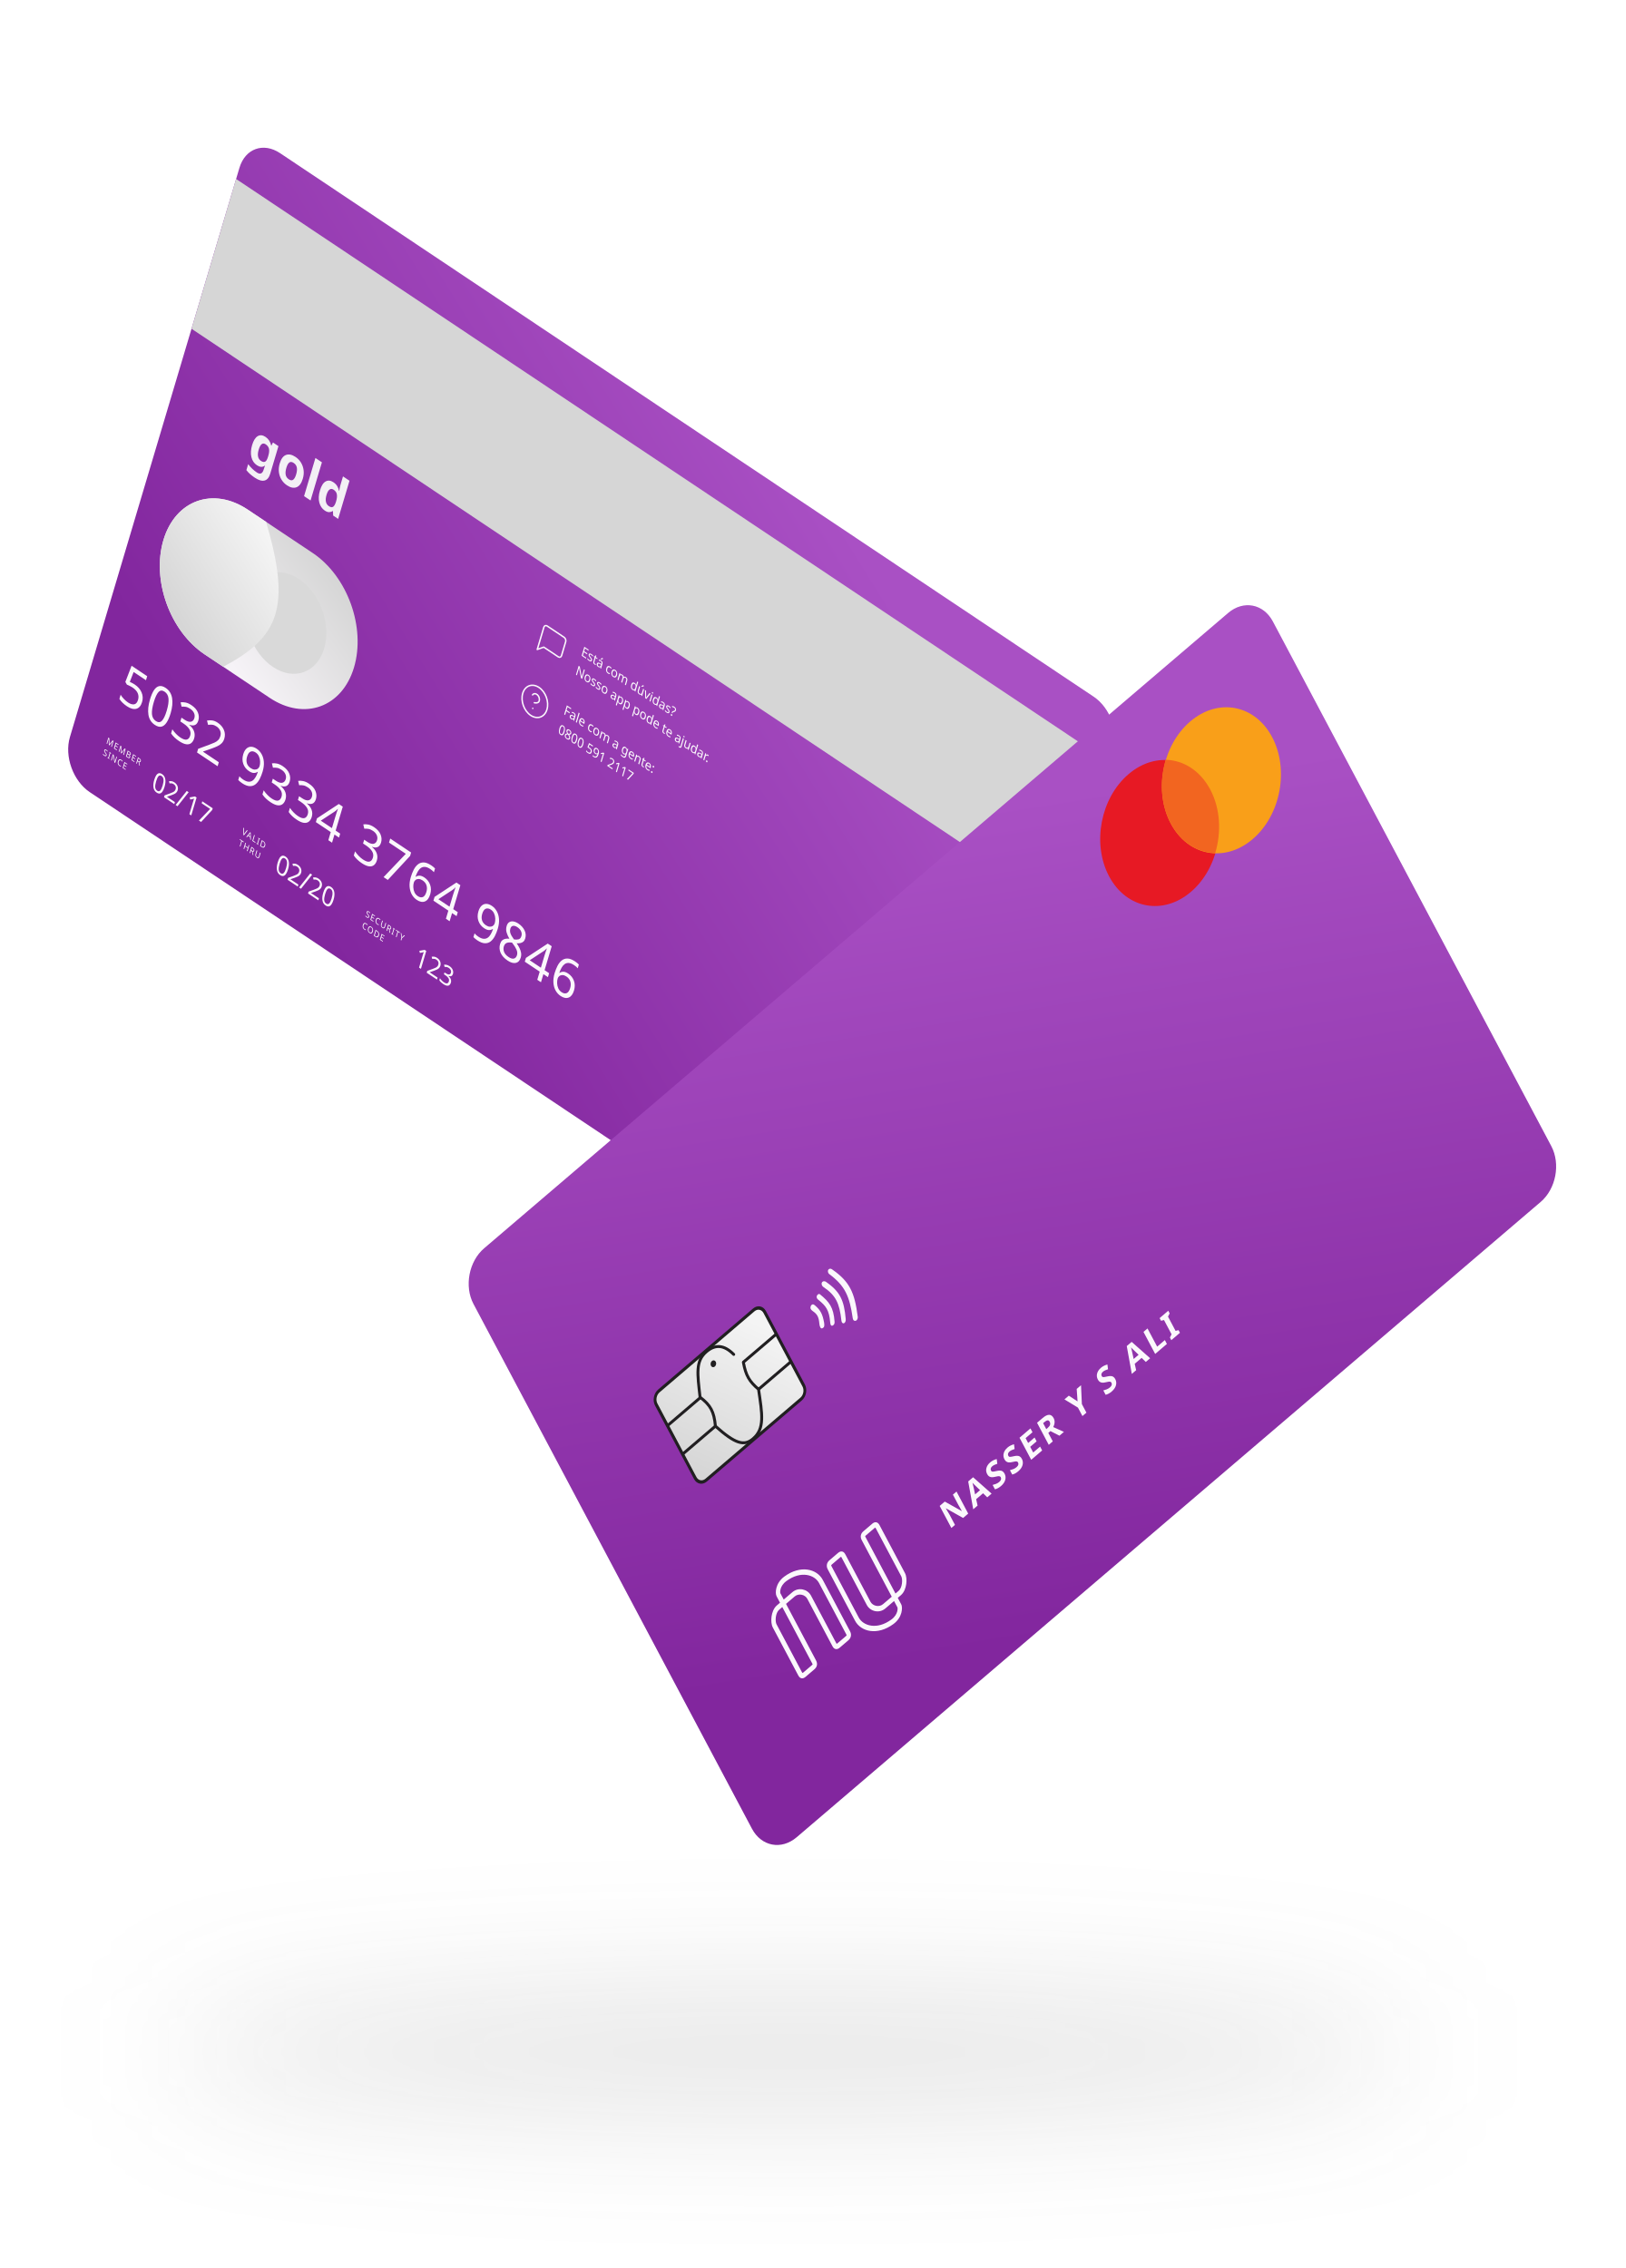
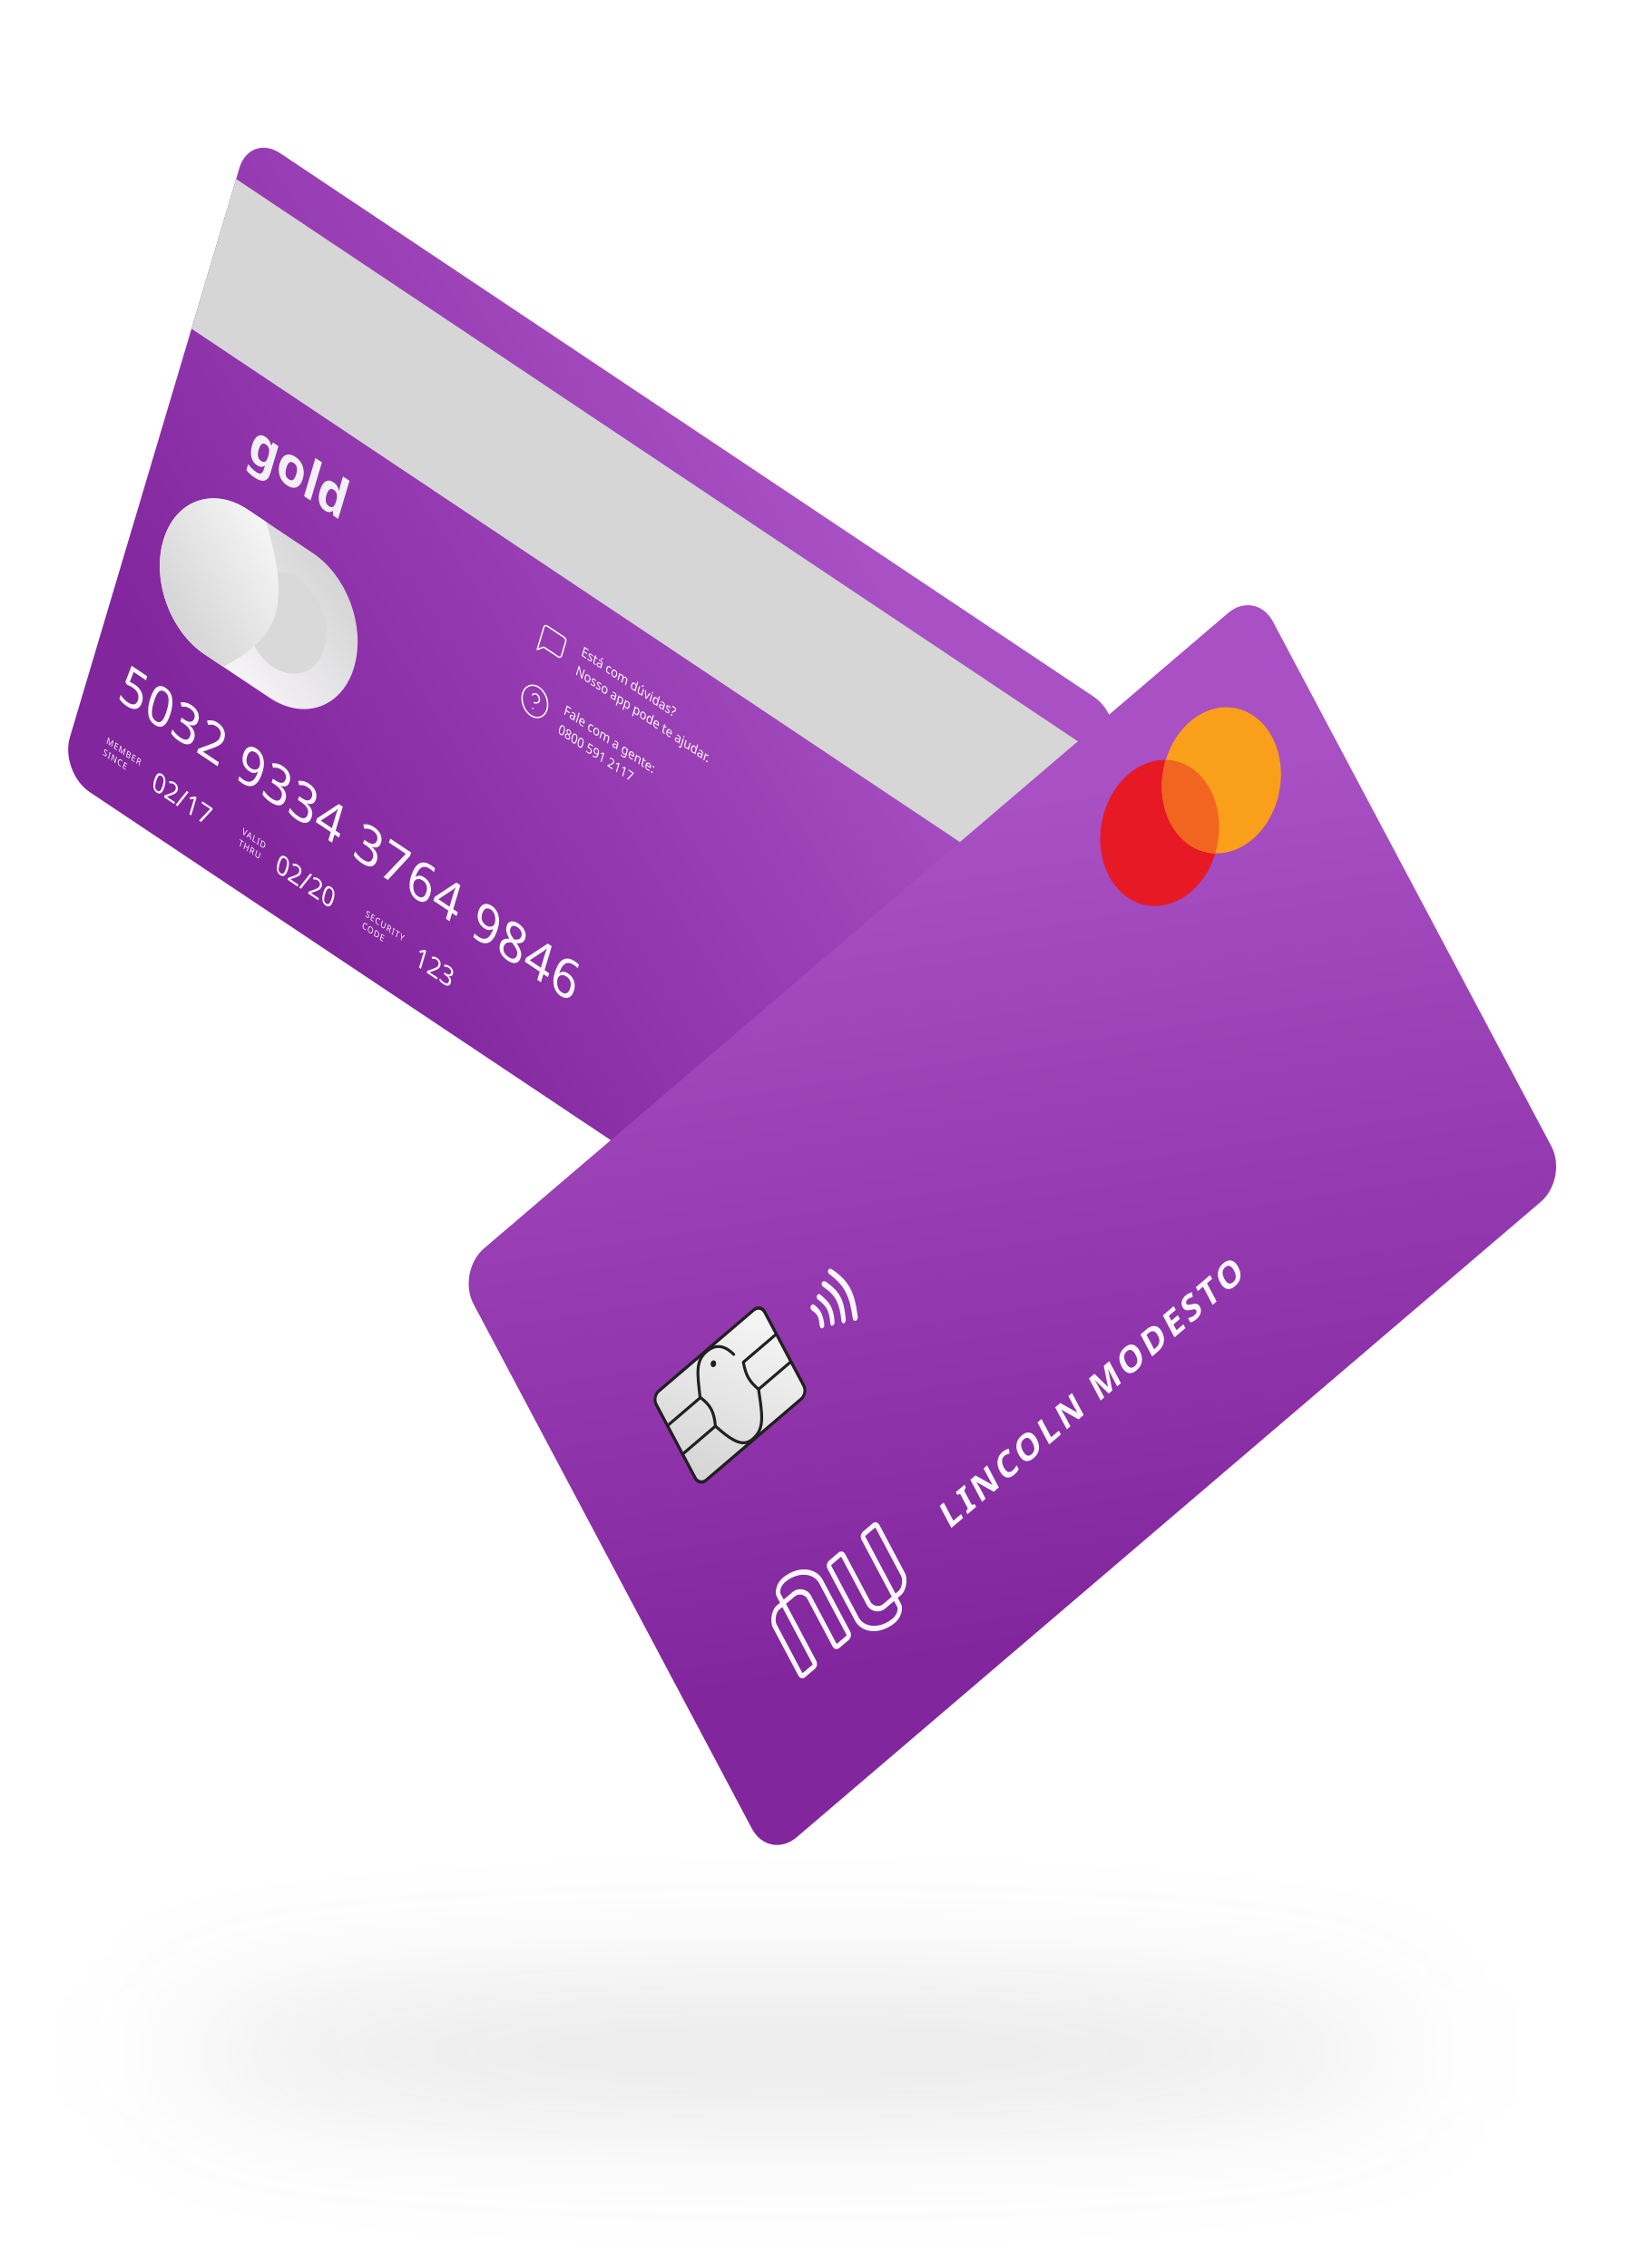
<svg xmlns="http://www.w3.org/2000/svg" viewBox="0 0 819 1143" fill="none">
  <g id="fignu3">
    <g id="fignu3-shadow" filter="url(#filter0_f)">
      <ellipse class="fignu3-shadow" cx="397.5" cy="1034" rx="317.5" ry="30" fill="#464646" fill-opacity="0.15" />
    </g>
    <g id="fignu3-card-verse" class="fignu3-card-verse">
      <rect id="Rectangle 1018" width="529.684" height="336.005" rx="18.341" transform="matrix(0.83147 0.55557 -0.285354 0.958422 125.88 67)" fill="url(#paint0_linear)" />
      <rect id="Rectangle 1019" width="529.684" height="78.751" transform="matrix(0.83147 0.55557 -0.285354 0.958422 118.972 90.2031)" fill="#D6D6D6" />
      <rect id="Rectangle 1020" width="115.502" height="76.126" rx="38.063" transform="matrix(0.83147 0.55557 -0.285354 0.958422 93.208 235.689)" fill="url(#paint1_linear)" />
      <text id="5032 9334 3764 9846" transform="matrix(0.83147 0.55557 -0.285354 0.958422 66.4117 325.69)" fill="#FBF8FC" xml:space="preserve" style="white-space: pre" font-family="Sora" font-size="26.411" letter-spacing="0.03em">
        <tspan x="0" y="27.48">5032 9334 3764 9846</tspan>
      </text>
      <text id="gold" transform="matrix(0.83147 0.55557 -0.285354 0.958422 131.843 204.18)" fill="#F3F0F5" xml:space="preserve" style="white-space: pre" font-family="Sora" font-size="26.411" font-weight="600" letter-spacing="0em">
        <tspan x="0" y="27.48">gold</tspan>
      </text>
      <text id="02/17" transform="matrix(0.83147 0.55557 -0.285354 0.958422 79.6802 384.294)" fill="#FBF8FC" xml:space="preserve" style="white-space: pre" font-family="Sora" font-size="13.205" letter-spacing="0em">
        <tspan x="0" y="13.49">02/17</tspan>
      </text>
      <text id="02/20" transform="matrix(0.83147 0.55557 -0.285354 0.958422 141.9 425.868)" fill="#FBF8FC" xml:space="preserve" style="white-space: pre" font-family="Sora" font-size="13.205" letter-spacing="0em">
        <tspan x="0" y="13.49">02/20</tspan>
      </text>
      <text id="123" transform="matrix(0.83147 0.55557 -0.285354 0.958422 212.049 472.74)" fill="#FBF8FC" xml:space="preserve" style="white-space: pre" font-family="Sora" font-size="13.205" letter-spacing="0em">
        <tspan x="0" y="13.49">123</tspan>
      </text>
      <g id="Group 346">
        <text id="cirrus." transform="matrix(0.83147 0.55557 -0.285354 0.958422 418.382 617.352)" fill="#FBF9FC" xml:space="preserve" style="white-space: pre" font-family="Sora" font-size="9.537" font-weight="600" letter-spacing="0em">
          <tspan x="0" y="9.743">cirrus.</tspan>
        </text>
        <circle id="Ellipse 7" r="22.743" transform="matrix(0.83147 0.55557 -0.285354 0.958422 426.301 595.667)" fill="#0167B2" />
        <circle id="Ellipse 8" r="22.743" transform="matrix(0.83147 0.55557 -0.285354 0.958422 449.481 611.155)" fill="#02A1E2" />
        <path id="Intersect" fill-rule="evenodd" clip-rule="evenodd" d="M432.705 620.515C438.377 619.533 443.131 615.212 445.224 608.18C447.318 601.149 446.288 592.963 442.986 585.984C437.313 586.967 432.56 591.288 430.467 598.319C428.373 605.351 429.403 613.536 432.705 620.515Z" fill="#207CBD" />
      </g>
      <text id="member since" transform="matrix(0.83147 0.55557 -0.285354 0.958422 54.6523 370.1)" fill="#FBF8FC" xml:space="preserve" style="white-space: pre" font-family="Source Sans Pro" font-size="4.402" letter-spacing="0.1em">
        <tspan x="0" y="4.565">MEMBER
</tspan>
        <tspan x="0" y="10.565">SINCE</tspan>
      </text>
      <text id="valid thru" transform="matrix(0.83147 0.55557 -0.285354 0.958422 122.972 415.75)" fill="#FBF8FC" xml:space="preserve" style="white-space: pre" font-family="Source Sans Pro" font-size="4.402" letter-spacing="0.1em">
        <tspan x="0" y="4.565">VALID
</tspan>
        <tspan x="0" y="10.565">THRU</tspan>
      </text>
      <text id="security code" transform="matrix(0.83147 0.55557 -0.285354 0.958422 185.191 457.323)" fill="#FBF8FC" xml:space="preserve" style="white-space: pre" font-family="Source Sans Pro" font-size="4.402" letter-spacing="0.1em">
        <tspan x="0" y="4.565">SECURITY
</tspan>
        <tspan x="0" y="10.565">CODE</tspan>
      </text>
      <path id="Vector" d="M282.942 330.431C282.83 330.804 282.595 331.076 282.288 331.187C281.981 331.298 281.626 331.239 281.303 331.022L273.983 326.131L270.706 327.314L274.055 316.063C274.166 315.691 274.401 315.419 274.708 315.308C275.016 315.197 275.37 315.256 275.694 315.472L284.234 321.179C284.557 321.395 284.823 321.75 284.974 322.167C285.124 322.583 285.146 323.027 285.035 323.4L282.942 330.431Z" stroke="#FBF8FC" stroke-width="0.734" stroke-linecap="round" stroke-linejoin="round" />
      <g id="Group 347">
        <path id="Vector_2" d="M267.403 360.513C270.772 362.764 274.44 361.441 275.596 357.558C276.753 353.674 274.959 348.701 271.59 346.45C268.221 344.199 264.553 345.523 263.397 349.406C262.24 353.289 264.034 358.262 267.403 360.513Z" stroke="#FBF8FC" stroke-width="0.734" stroke-linecap="round" stroke-linejoin="round" />
        <path id="Vector_3" d="M268.349 350.186C268.633 349.812 269.034 349.605 269.481 349.602C269.929 349.598 270.395 349.799 270.796 350.167C271.196 350.536 271.507 351.05 271.672 351.617C271.836 352.184 271.845 352.768 271.696 353.266C271.278 354.672 269.238 354.152 269.238 354.152" stroke="#FBF8FC" stroke-width="0.734" stroke-linecap="round" stroke-linejoin="round" />
        <path id="Vector_4" d="M268.45 356.998L268.456 357.002" stroke="#FBF8FC" stroke-width="0.734" stroke-linecap="round" stroke-linejoin="round" />
      </g>
      <text id="EstÃ¡ com dÃºvidas? Nosso app pode te ajudar." transform="matrix(0.83147 0.55557 -0.285354 0.958422 294.64 323.073)" fill="#FBF8FC" xml:space="preserve" style="white-space: pre" font-family="Source Sans Pro" font-size="6.603" letter-spacing="0em">
        <tspan x="0" y="7.347">Está com dúvidas?
</tspan>
        <tspan x="0" y="17.347">Nosso app pode te ajudar.</tspan>
      </text>
      <text id="Fale com a gente: 0800 591 2117" transform="matrix(0.83147 0.55557 -0.285354 0.958422 285.847 352.605)" fill="#FBF8FC" xml:space="preserve" style="white-space: pre" font-family="Source Sans Pro" font-size="6.603" letter-spacing="0em">
        <tspan x="0" y="7.347">Fale com a gente:
</tspan>
        <tspan x="0" y="17.347">0800 591 2117</tspan>
      </text>
      <circle id="Ellipse 170" r="23.11" transform="matrix(0.83147 0.55557 -0.285354 0.958422 144.132 313.974)" fill="#D9D9D9" />
      <path id="Subtract" fill-rule="evenodd" clip-rule="evenodd" d="M134.078 262.998L124.856 256.836C107.377 245.157 88.345 252.022 82.347 272.17C76.348 292.317 85.655 318.118 103.133 329.797L112.471 336.036C140.484 321.181 146.82 306.267 134.078 262.998Z" fill="url(#paint2_linear)" />
    </g>
    <g id="fignu3-card-front" class="fignu3-card-front">
      <rect id="Rectangle 1021" width="529.684" height="336.005" rx="18.341" transform="matrix(0.760406 -0.649448 0.468701 0.883357 230 641.002)" fill="url(#paint3_linear)" />
-       <text id="Nasser Y S Ali" transform="matrix(0.760406 -0.649448 0.468701 0.883357 469.51 754.75)" fill="#FBF8FC" xml:space="preserve" style="white-space: pre" font-family="Sora" font-size="17.607" font-weight="600" letter-spacing="0.1em">
-         <tspan x="0" y="18.486">NASSER Y S ALI</tspan>
+       <text id="Lincoln Modesto" transform="matrix(0.760406 -0.649448 0.468701 0.883357 469.51 754.75)" fill="#FBF8FC" xml:space="preserve" style="white-space: pre" font-family="Sora" font-size="17.607" font-weight="600" letter-spacing="0.1em">
+         <tspan x="0" y="18.486">LINCOLN MODESTO</tspan>
      </text>
      <path id="Union" fill-rule="evenodd" clip-rule="evenodd" d="M393.175 802.863C393.179 802.871 393.181 802.875 393.182 802.875C393.183 802.874 393.181 802.868 393.179 802.856C393.167 802.805 393.129 802.643 393.122 802.34C393.113 801.946 393.16 801.419 393.324 800.821C393.643 799.655 394.426 798.143 396.241 796.808C403.648 791.36 410.517 793.699 412.685 797.785L426.441 823.711C426.583 823.979 426.595 824.113 426.596 824.146C426.581 824.182 426.517 824.304 426.287 824.501L421.979 828.18C421.748 828.377 421.635 828.406 421.603 828.41C421.579 828.397 421.486 828.332 421.344 828.065L408.646 804.132C407.743 802.431 406.143 801.377 404.468 801.033C402.788 800.688 400.869 801.025 399.292 802.371L394.903 806.12L393.175 802.863ZM426.597 824.141C426.598 824.137 426.599 824.134 426.599 824.134C426.599 824.134 426.599 824.137 426.597 824.141ZM421.594 828.41C421.593 828.409 421.595 828.409 421.599 828.41C421.595 828.41 421.594 828.41 421.594 828.41ZM400.448 804.549L396.058 808.297L411.161 836.762C411.523 837.444 411.825 838.302 411.618 839.279C411.416 840.236 410.814 840.879 410.288 841.329L405.901 845.075C405.411 845.494 404.751 845.901 404.009 845.824C403.228 845.744 402.651 845.163 402.237 844.383L389.395 820.179C388.679 818.83 388.49 816.691 388.762 814.703C389.038 812.687 389.841 810.444 391.459 809.062L393.029 807.721L391.298 804.458C391.044 803.979 390.937 803.295 390.921 802.638C390.905 801.928 390.99 801.074 391.242 800.153C391.754 798.281 392.936 796.203 395.226 794.519C403.375 788.525 411.633 790.669 414.559 796.184L428.315 822.111C428.656 822.753 428.909 823.571 428.748 824.5C428.585 825.443 428.055 826.154 427.442 826.678L423.134 830.357C422.521 830.881 421.802 831.236 421.052 831.073C420.313 830.913 419.811 830.308 419.47 829.665L406.772 805.733C406.235 804.723 405.185 803.956 403.935 803.699C402.691 803.444 401.41 803.727 400.448 804.549ZM392.614 811.239L394.184 809.898L409.287 838.362C409.404 838.582 409.453 838.725 409.473 838.806C409.422 838.878 409.32 838.991 409.133 839.152L404.746 842.898C404.508 843.102 404.396 843.127 404.373 843.13C404.34 843.113 404.248 843.039 404.111 842.783L391.269 818.578C390.927 817.934 390.715 816.528 390.933 814.936C391.147 813.372 391.726 811.998 392.614 811.239ZM404.386 843.136C404.386 843.136 404.383 843.135 404.376 843.132C404.383 843.133 404.386 843.135 404.386 843.136ZM452.222 810.124C452.218 810.115 452.215 810.111 452.215 810.112C452.214 810.112 452.216 810.118 452.218 810.13C452.23 810.181 452.268 810.344 452.275 810.646C452.284 811.04 452.237 811.567 452.073 812.165C451.754 813.332 450.97 814.844 449.156 816.178C441.749 821.626 434.88 819.287 432.712 815.202L418.956 789.275C418.814 789.007 418.802 788.873 418.801 788.841C418.816 788.805 418.88 788.682 419.11 788.486L423.418 784.806C423.649 784.609 423.762 784.58 423.794 784.577C423.817 784.589 423.911 784.654 424.053 784.922L436.751 808.854C437.654 810.556 439.254 811.61 440.928 811.953C442.609 812.299 444.528 811.962 446.104 810.615L450.494 806.866L452.222 810.124ZM418.8 788.845C418.799 788.85 418.798 788.852 418.798 788.852C418.797 788.852 418.798 788.85 418.8 788.845ZM423.803 784.577C423.803 784.577 423.801 784.577 423.797 784.576C423.801 784.576 423.803 784.576 423.803 784.577ZM444.949 808.438L449.339 804.689L434.236 776.225C433.874 775.542 433.572 774.684 433.778 773.707C433.98 772.751 434.582 772.107 435.109 771.657L439.496 767.911C439.986 767.492 440.646 767.086 441.387 767.162C442.168 767.243 442.746 767.824 443.159 768.603L456.002 792.807C456.718 794.157 456.907 796.295 456.635 798.284C456.359 800.299 455.556 802.542 453.938 803.925L452.368 805.265L454.099 808.528C454.353 809.007 454.46 809.692 454.475 810.349C454.492 811.058 454.407 811.913 454.155 812.834C453.643 814.706 452.46 816.783 450.171 818.467C442.022 824.461 433.764 822.317 430.838 816.802L417.081 790.876C416.741 790.233 416.488 789.415 416.649 788.487C416.812 787.543 417.342 786.832 417.955 786.308L422.263 782.629C422.876 782.105 423.595 781.75 424.345 781.913C425.084 782.073 425.586 782.678 425.927 783.321L438.625 807.253C439.161 808.264 440.212 809.03 441.462 809.287C442.706 809.542 443.987 809.26 444.949 808.438ZM452.783 801.747L451.213 803.088L436.11 774.624C435.993 774.404 435.943 774.261 435.924 774.18C435.975 774.109 436.076 773.995 436.264 773.834L440.651 770.088C440.889 769.885 441.001 769.859 441.024 769.856C441.057 769.874 441.149 769.947 441.285 770.204L454.128 794.408C454.47 795.053 454.682 796.458 454.464 798.05C454.25 799.615 453.671 800.989 452.783 801.747ZM441.011 769.851C441.011 769.85 441.014 769.851 441.021 769.854C441.014 769.853 441.011 769.851 441.011 769.851Z" fill="#FBF8FC" />
      <circle id="Ellipse 171" r="33.564" transform="matrix(0.760406 -0.649448 0.468701 0.883357 584.355 419.812)" fill="#E71924" />
      <circle id="Ellipse 172" r="33.564" transform="matrix(0.760406 -0.649448 0.468701 0.883357 615.46 393.245)" fill="#F99F19" />
      <path id="Intersect_2" fill-rule="evenodd" clip-rule="evenodd" d="M612.32 429.922C615.507 419.323 614.896 407.472 609.816 397.897C604.735 388.323 596.311 383.145 587.372 382.902C584.185 393.501 584.796 405.352 589.876 414.927C594.957 424.502 603.381 429.68 612.32 429.922Z" fill="#F26520" />
      <g id="Group 348">
        <rect id="Rectangle 344" x="0.967" y="0.184" width="71.848" height="50.871" rx="4.458" transform="matrix(0.760406 -0.649448 0.468701 0.883357 327.751 704.374)" fill="url(#paint4_linear)" stroke="#211F21" stroke-width="1.573" />
        <path id="Vector 9" d="M336.515 718.332L352.865 704.367" stroke="#211F21" stroke-width="1.467" stroke-linecap="round" />
        <path id="Vector 10" d="M344.134 732.692L360.126 719.034" stroke="#211F21" stroke-width="1.467" stroke-linecap="round" />
        <path id="Vector 11" d="M382.418 699.996L398.369 686.372" stroke="#211F21" stroke-width="1.467" stroke-linecap="round" />
        <path id="Vector 12" d="M374.804 686.302L390.995 672.474" stroke="#211F21" stroke-width="1.467" stroke-linecap="round" />
        <circle id="Ellipse 12" r="1.573" transform="matrix(0.760406 -0.649448 0.468701 0.883357 359.453 687.295)" fill="#211F21" />
        <g id="Vector 13">
          <path d="M429.669 664.301C428.059 653.213 425.826 648.085 417.917 642.152C417.077 641.522 417.015 640.453 417.332 639.958C417.649 639.463 418.348 639.09 419.219 639.692C428.07 645.803 430.634 651.278 432.201 663.612C432.294 664.879 431.609 665.633 430.974 665.669C430.232 665.711 429.805 665.238 429.669 664.301Z" fill="#FBF8FC" />
          <path d="M414.098 646.423C413.822 646.995 414.033 648.091 415.005 648.678C421.128 652.871 422.986 656.673 423.977 665.587C424.055 666.504 424.626 667.104 425.236 666.868C425.957 666.589 426.218 665.65 426.14 664.749C425.306 655.089 423.208 650.921 416.185 645.987C415.536 645.531 414.512 645.564 414.098 646.423Z" fill="#FBF8FC" />
          <path d="M411.708 652.84C411.233 653.582 411.535 654.442 412.292 655.034C416.232 658.11 417.801 660.381 418.315 666.384C418.366 667.462 418.683 668.382 419.497 668.066C420.312 667.751 420.58 666.922 420.524 666.179C420 658.74 417.858 656.148 413.15 652.281C412.748 651.951 412.183 652.097 411.708 652.84Z" fill="#FBF8FC" />
          <path d="M408.504 658.269C408.151 659.243 408.439 660.019 409.533 660.756C411.838 662.335 412.542 663.726 412.852 667.01C412.965 668.479 413.483 669.837 414.403 669.388C415.324 668.938 415.503 668.307 415.261 666.636C414.475 662.365 413.554 660.357 410.591 657.833C409.854 657.151 409.056 657.125 408.504 658.269Z" fill="#FBF8FC" />
        </g>
        <path id="Vector 14" d="M369.701 682.582C364.959 677.835 360.521 677.295 355.935 681.212C350.352 685.98 351.395 692.266 352.742 704.135C358.07 708.203 359.788 711.378 360.485 718.728C370.379 727.588 374.973 728.995 379.486 725.052C385.468 719.943 384.046 712.599 382.218 700.166C377.612 696.212 375.839 693.374 374.564 686.575" stroke="#211F21" stroke-width="1.467" stroke-linecap="round" />
      </g>
    </g>
  </g>
  <defs>
    <filter id="filter0_f" x="13" y="937" width="769" height="194" filterUnits="userSpaceOnUse" color-interpolation-filters="sRGB">
      <feFlood flood-opacity="0" result="BackgroundImageFix" />
      <feBlend mode="normal" in="SourceGraphic" in2="BackgroundImageFix" result="shape" />
      <feGaussianBlur stdDeviation="33.5" result="effect1_foregroundBlur" />
    </filter>
    <linearGradient id="paint0_linear" x1="447.583" y1="45.361" x2="259.777" y2="386.622" gradientUnits="userSpaceOnUse">
      <stop stop-color="#A950C4" />
      <stop offset="1" stop-color="#82269E" />
    </linearGradient>
    <linearGradient id="paint1_linear" x1="60.892" y1="76.298" x2="92.805" y2="4.402" gradientUnits="userSpaceOnUse">
      <stop stop-color="#F6F3F7" />
      <stop offset="1" stop-color="#D6D6D6" />
    </linearGradient>
    <linearGradient id="paint2_linear" x1="135.776" y1="268.347" x2="82.841" y2="300.869" gradientUnits="userSpaceOnUse">
      <stop stop-color="#F5F5F5" />
      <stop offset="1" stop-color="#D6D6D6" />
    </linearGradient>
    <linearGradient id="paint3_linear" x1="447.583" y1="45.361" x2="259.777" y2="386.622" gradientUnits="userSpaceOnUse">
      <stop stop-color="#A950C4" />
      <stop offset="1" stop-color="#82269E" />
    </linearGradient>
    <linearGradient id="paint4_linear" x1="67.239" y1="7.246" x2="5.613" y2="48.33" gradientUnits="userSpaceOnUse">
      <stop stop-color="#F4F4F4" />
      <stop offset="1" stop-color="#D6D6D6" />
    </linearGradient>
  </defs>
</svg>
